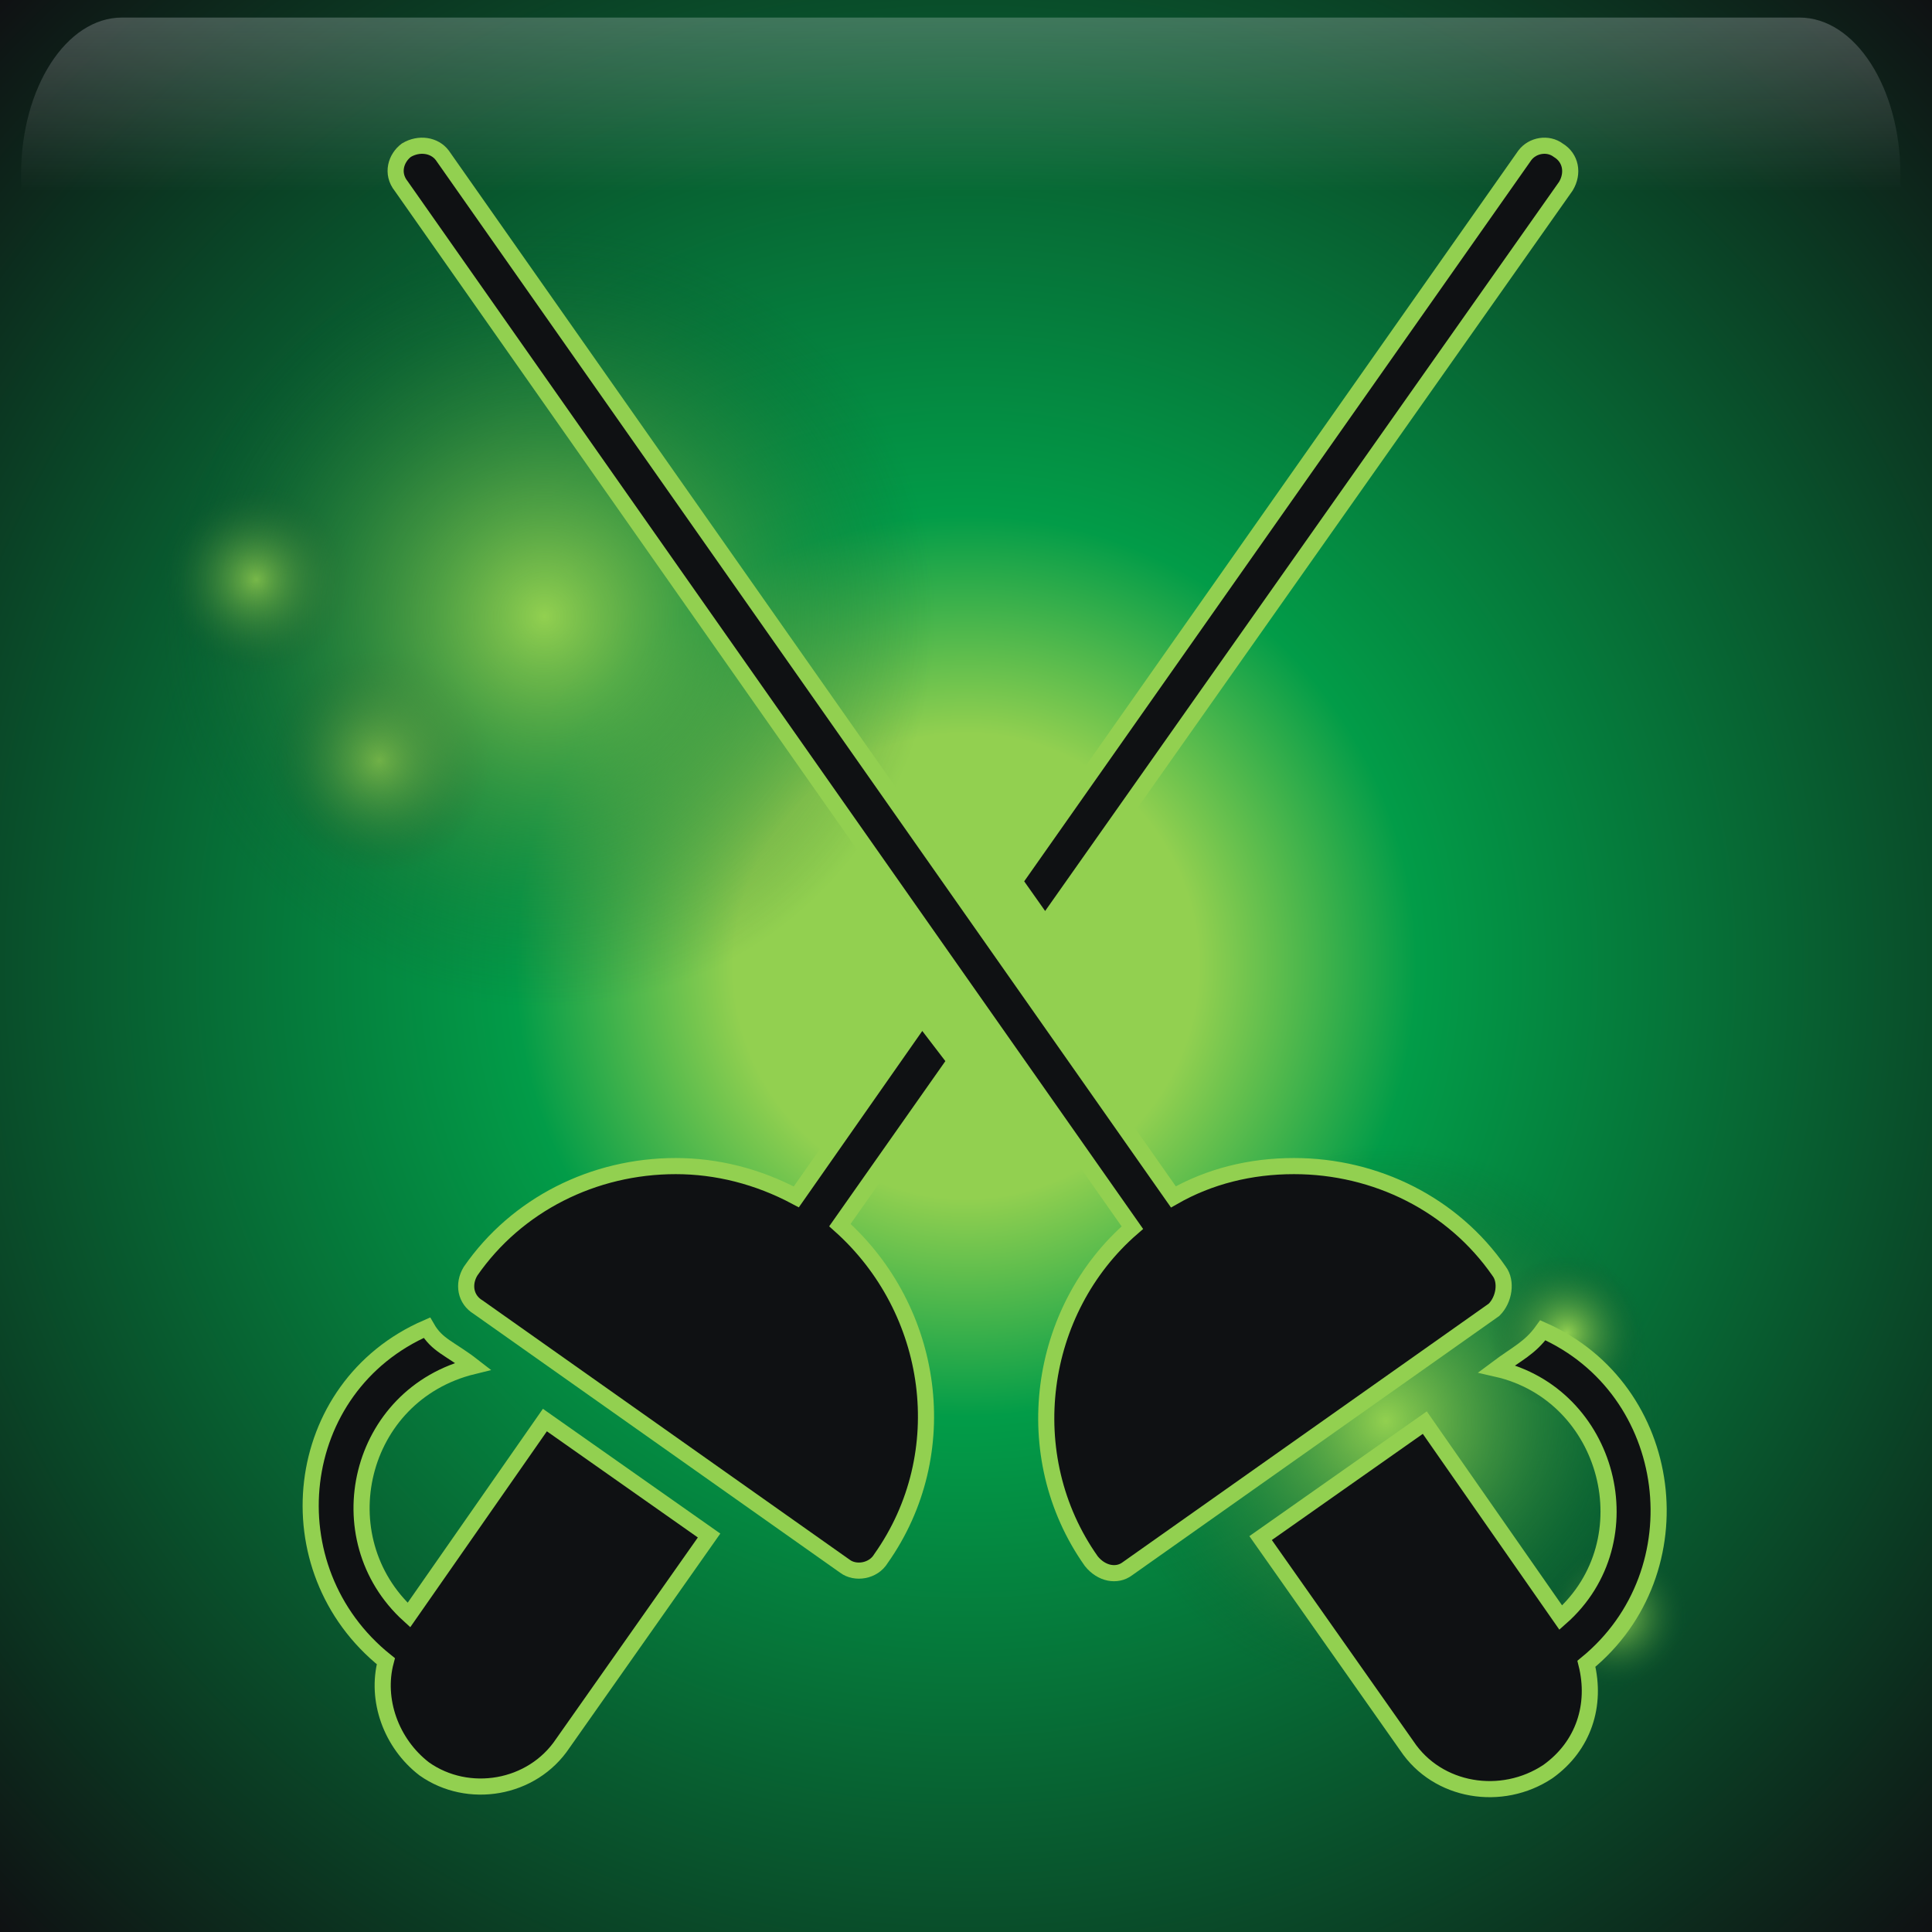
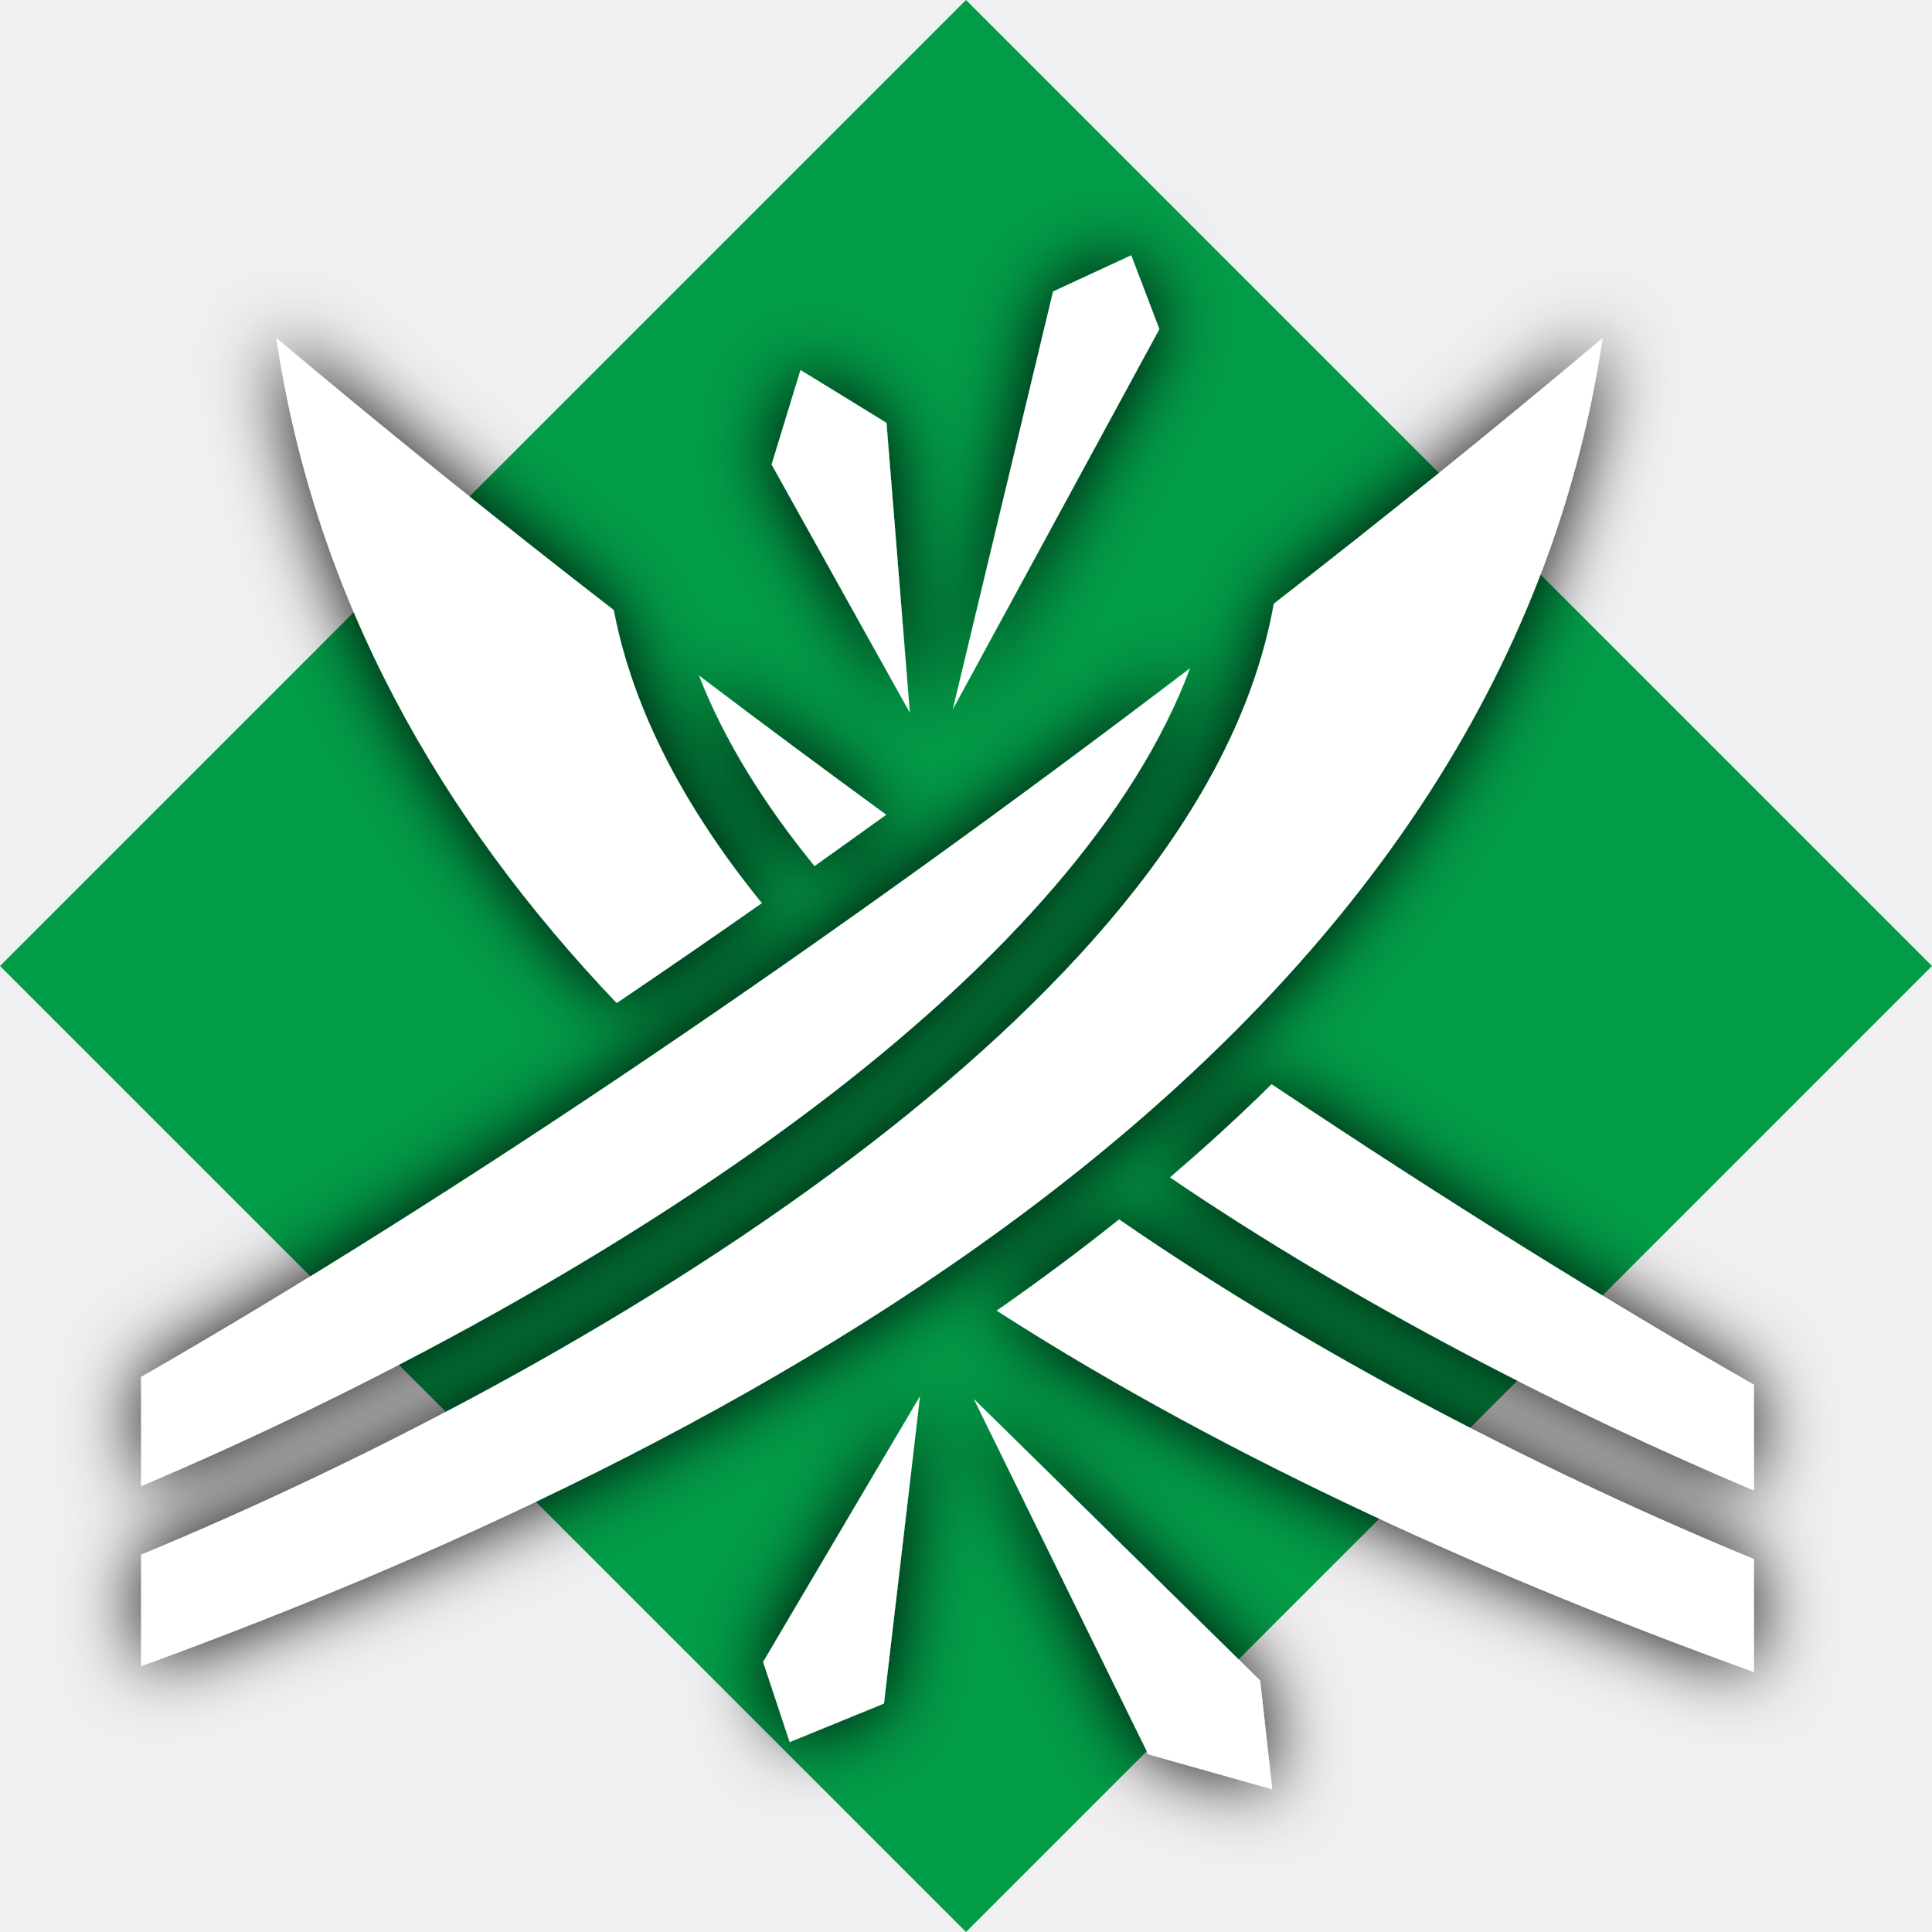
- <svg xmlns="http://www.w3.org/2000/svg" width="550" height="550" overflow="hidden">
+ <svg xmlns="http://www.w3.org/2000/svg" viewBox="0 0 512 512" style="height: 512px; width: 512px;">
  <defs>
-     <clipPath id="clip0">
-       <rect x="2452" y="1188" width="550" height="550" />
-     </clipPath>
-     <radialGradient cx="762000" cy="762000" r="1.07763e+06" gradientUnits="userSpaceOnUse" spreadMethod="pad" id="fill1" gradientTransform="matrix(0.000360892 0 0 0.000360892 2452 1188)">
-       <stop offset="0" stop-color="#92D050" />
-       <stop offset="0.17" stop-color="#92D050" />
-       <stop offset="0.33" stop-color="#029C48" />
-       <stop offset="1" stop-color="#0F1113" />
-     </radialGradient>
-     <linearGradient x1="2725.5" y1="1193" x2="2725.5" y2="1348" gradientUnits="userSpaceOnUse" spreadMethod="reflect" id="fill2">
-       <stop offset="0" stop-color="#F5FAFF" stop-opacity="0.231" />
-       <stop offset="0.32" stop-color="#FFFFFF" stop-opacity="0" />
-       <stop offset="1" stop-color="#FFFFFF" stop-opacity="0" />
-     </linearGradient>
-     <radialGradient cx="94210.5" cy="102524" r="139236" gradientUnits="userSpaceOnUse" spreadMethod="pad" id="fill3" gradientTransform="matrix(0.000360892 0 0 0.000360892 2491 1316)">
-       <stop offset="0" stop-color="#92D050" />
-       <stop offset="0.54" stop-color="#09522C" stop-opacity="0" />
-       <stop offset="1" stop-color="#09522C" stop-opacity="0" />
-     </radialGradient>
-     <radialGradient cx="110836" cy="120534" r="163748" gradientUnits="userSpaceOnUse" spreadMethod="pad" id="fill4" gradientTransform="matrix(0.000360892 0 0 0.000360892 2520 1361)">
-       <stop offset="0" stop-color="#92D050" />
-       <stop offset="0.54" stop-color="#09522C" stop-opacity="0" />
-       <stop offset="1" stop-color="#09522C" stop-opacity="0" />
-     </radialGradient>
-     <radialGradient cx="292331" cy="278477" r="403741" fx="292331" fy="278476" gradientUnits="userSpaceOnUse" spreadMethod="pad" id="fill5" gradientTransform="matrix(0.000360892 0 0 0.000360892 2741 1492)">
-       <stop offset="0" stop-color="#92D050" />
-       <stop offset="0.54" stop-color="#09522C" stop-opacity="0" />
-       <stop offset="1" stop-color="#09522C" stop-opacity="0" />
-     </radialGradient>
-     <radialGradient cx="374073" cy="430876" r="570601" fx="374073" fy="430876" gradientUnits="userSpaceOnUse" spreadMethod="pad" id="fill6" gradientTransform="matrix(0.000360892 0 0 0.000360892 2472 1208)">
-       <stop offset="0" stop-color="#92D050" />
-       <stop offset="0.54" stop-color="#09522C" stop-opacity="0" />
-       <stop offset="1" stop-color="#09522C" stop-opacity="0" />
-     </radialGradient>
-     <radialGradient cx="72043.5" cy="77585.5" r="105876" fx="72043.5" fy="77585.5" gradientUnits="userSpaceOnUse" spreadMethod="pad" id="fill7" gradientTransform="matrix(0.000360892 0 0 0.000360892 2886 1620)">
-       <stop offset="0" stop-color="#92D050" />
-       <stop offset="0.54" stop-color="#09522C" stop-opacity="0" />
-       <stop offset="1" stop-color="#09522C" stop-opacity="0" />
-     </radialGradient>
-     <radialGradient cx="77585.5" cy="84513" r="114726" fx="77585.5" fy="84513" gradientUnits="userSpaceOnUse" spreadMethod="pad" id="fill8" gradientTransform="matrix(0.000360892 0 0 0.000360892 2870 1537)">
-       <stop offset="0" stop-color="#92D050" />
-       <stop offset="0.54" stop-color="#09522C" stop-opacity="0" />
-       <stop offset="1" stop-color="#09522C" stop-opacity="0" />
-     </radialGradient>
-     <clipPath id="clip9">
-       <rect x="2491" y="1222" width="483" height="482" />
-     </clipPath>
-     <clipPath id="clip10">
-       <rect x="2491" y="1222" width="483" height="482" />
-     </clipPath>
-     <clipPath id="clip11">
-       <rect x="2491" y="1222" width="483" height="482" />
-     </clipPath>
+     <filter id="shadow-1" height="300%" width="300%" x="-100%" y="-100%">
+       <feFlood flood-color="rgba(13, 13, 13, 1)" result="flood" />
+       <feComposite in="flood" in2="SourceGraphic" operator="atop" result="composite" />
+       <feGaussianBlur in="composite" stdDeviation="11" result="blur" />
+       <feOffset dx="0" dy="0" result="offset" />
+       <feComposite in="SourceGraphic" in2="offset" operator="over" />
+     </filter>
  </defs>
-   <g clip-path="url(#clip0)" transform="translate(-2452 -1188)">
-     <rect x="2452" y="1188" width="550" height="550" fill="url(#fill1)" />
-     <path d="M2486.73 1193 2964.27 1193C2980.14 1193 2993 1212.99 2993 1237.66L2993 1348C2993 1309.58 2972.96 1278.43 2948.23 1278.43L2502.77 1278.43C2478.04 1278.43 2458 1309.58 2458 1348L2458 1237.66C2458 1212.99 2470.86 1193 2486.73 1193Z" fill="url(#fill2)" fill-rule="evenodd" />
-     <path d="M2491 1353C2491 1332.57 2506.22 1316 2525 1316 2543.78 1316 2559 1332.57 2559 1353 2559 1373.43 2543.78 1390 2525 1390 2506.22 1390 2491 1373.43 2491 1353Z" fill="url(#fill3)" fill-rule="evenodd" />
-     <path d="M2520 1404.5C2520 1380.48 2537.91 1361 2560 1361 2582.09 1361 2600 1380.48 2600 1404.5 2600 1428.52 2582.09 1448 2560 1448 2537.91 1448 2520 1428.52 2520 1404.5Z" fill="url(#fill4)" fill-rule="evenodd" />
-     <path d="M2741 1592.5C2741 1537 2788.23 1492 2846.5 1492 2904.77 1492 2952 1537 2952 1592.5 2952 1648 2904.77 1693 2846.5 1693 2788.23 1693 2741 1648 2741 1592.5Z" fill="url(#fill5)" fill-rule="evenodd" />
-     <path d="M2472 1363.5C2472 1277.62 2532.44 1208 2607 1208 2681.56 1208 2742 1277.62 2742 1363.5 2742 1449.38 2681.56 1519 2607 1519 2532.44 1519 2472 1449.38 2472 1363.5Z" fill="url(#fill6)" fill-rule="evenodd" />
-     <path d="M2886 1648C2886 1632.54 2897.64 1620 2912 1620 2926.36 1620 2938 1632.54 2938 1648 2938 1663.46 2926.36 1676 2912 1676 2897.64 1676 2886 1663.46 2886 1648Z" fill="url(#fill7)" fill-rule="evenodd" />
-     <path d="M2870 1567.5C2870 1550.66 2882.54 1537 2898 1537 2913.46 1537 2926 1550.66 2926 1567.5 2926 1584.34 2913.46 1598 2898 1598 2882.54 1598 2870 1584.34 2870 1567.5Z" fill="url(#fill8)" fill-rule="evenodd" />
-     <g clip-path="url(#clip9)">
-       <g clip-path="url(#clip10)">
-         <g clip-path="url(#clip11)">
-           <path d="M2878.79 1549.91C2865.65 1530.92 2843.74 1519.96 2820.37 1519.96 2807.95 1519.96 2796.27 1522.88 2786.04 1528.73L2577.91 1232.22C2575.72 1229.3 2571.33 1228.57 2567.68 1230.76 2564.76 1232.95 2563.3 1237.34 2566.22 1240.99L2774.36 1537.49C2747.34 1560.86 2741.49 1602.49 2762.67 1632.43 2765.59 1636.08 2769.98 1636.81 2772.9 1634.62L2877.33 1560.86C2880.25 1557.94 2880.98 1552.83 2878.79 1549.91Z" stroke="#92D050" stroke-width="4.59" fill="#0F1113" />
-           <path d="M2891.21 1566.7C2887.55 1571.82 2883.9 1573.28 2878.06 1577.66 2910.19 1584.96 2921.15 1626.59 2896.32 1648.5L2857.61 1592.99 2810.87 1625.86 2852.5 1685.01C2861.26 1698.16 2879.52 1701.08 2892.67 1692.32 2902.89 1685.01 2906.54 1673.33 2903.62 1661.64 2935.75 1635.35 2929.18 1583.5 2891.21 1566.7Z" stroke="#92D050" stroke-width="4.59" fill="#0F1113" />
-           <path d="M2714.47 1477.61 2678.69 1528.73C2667.73 1522.88 2656.05 1519.96 2644.36 1519.96 2620.99 1519.96 2599.08 1530.92 2585.94 1549.91 2583.75 1553.56 2584.48 1557.94 2588.13 1560.13L2692.56 1633.89C2695.49 1636.08 2700.6 1635.35 2702.79 1631.7 2723.97 1601.76 2718.12 1560.86 2691.1 1536.76L2723.97 1490.02 2714.47 1477.61Z" stroke="#92D050" stroke-width="4.59" fill="#0F1113" />
-           <path d="M2897.78 1240.99C2899.97 1237.34 2899.24 1232.95 2895.59 1230.76 2892.67 1228.57 2888.29 1229.3 2886.09 1232.22L2740.76 1438.9 2749.53 1451.32 2897.78 1240.99Z" stroke="#92D050" stroke-width="4.59" fill="#0F1113" />
-           <path d="M2568.41 1647.77C2544.31 1625.86 2553.81 1584.96 2586.67 1576.93 2580.1 1571.82 2576.45 1571.08 2573.52 1565.97 2534.82 1582.77 2528.98 1634.62 2561.84 1660.91 2558.92 1671.87 2563.3 1684.28 2572.79 1691.58 2585.21 1700.35 2603.47 1697.43 2612.23 1684.28L2653.86 1625.13 2607.12 1592.26 2568.41 1647.77Z" stroke="#92D050" stroke-width="4.59" fill="#0F1113" />
-         </g>
-       </g>
-     </g>
+   <polygon points="256,512,0,256,256,0,512,256" fill="#029c48" fill-opacity="1" />
+   <g class="" transform="translate(-6,19)" style="">
+     <path d="M311.313 25.625l-23 10.656-29.532 123.032 60.814-111.968-8.28-21.72zM59.625 50.03c11.448 76.937 48.43 141.423 100.188 195.75 14.133-9.564 28.405-19.384 42.718-29.405-22.156-27.314-37.85-56.204-43.593-86.28-34.214-26.492-67.613-53.376-99.312-80.064zm390.47.032C419.178 76.1 386.64 102.33 353.31 128.22c-10.333 58.234-58.087 112.074-118.218 158.624-65.433 50.654-146.56 92.934-215.28 121.406l-.002 32.78c93.65-34.132 195.55-81.378 276.875-146.592C375.72 231.06 435.014 151.375 450.095 50.063zm-236.158 9.344l-8.5 27.813 40.688 73.06-6.875-85.31-25.313-15.564zm114.688 87.813C223.39 227.47 112.257 302.862 19.812 355.905V388c65.917-27.914 142.58-68.51 203.844-115.938 49.83-38.574 88.822-81.513 104.97-124.843zm-144.563 2.155c7.35 18.89 19.03 37.68 34 56.063 7.03-4.98 14.056-10.03 21.094-15.094-18.444-13.456-36.863-27.12-55.094-40.97zM352.656 269.72c-9.573 9.472-19.58 18.588-29.906 27.405 54.914 37.294 117.228 69.156 171.906 92.156V358.19c-43.86-24.988-92.103-55.13-142-88.47zm-44.906 39.81c-11.65 9.32-23.696 18.253-36.03 26.845C342.046 381.51 421.05 416.15 494.655 442.75v-33.22c-58.858-24.223-127.1-58.727-186.906-100zm-58.625 52.033l-46.188 78.25 7.813 23.593 27.75-11.344 10.625-90.5zm15.844.812L316.343 467l36.47 10.28-3.533-31.967-84.31-82.938z" fill="#fff" fill-opacity="1" transform="translate(25.6, 25.6) scale(0.9, 0.9) rotate(0, 256, 256) skewX(0) skewY(0)" filter="url(#shadow-1)" />
  </g>
</svg>
